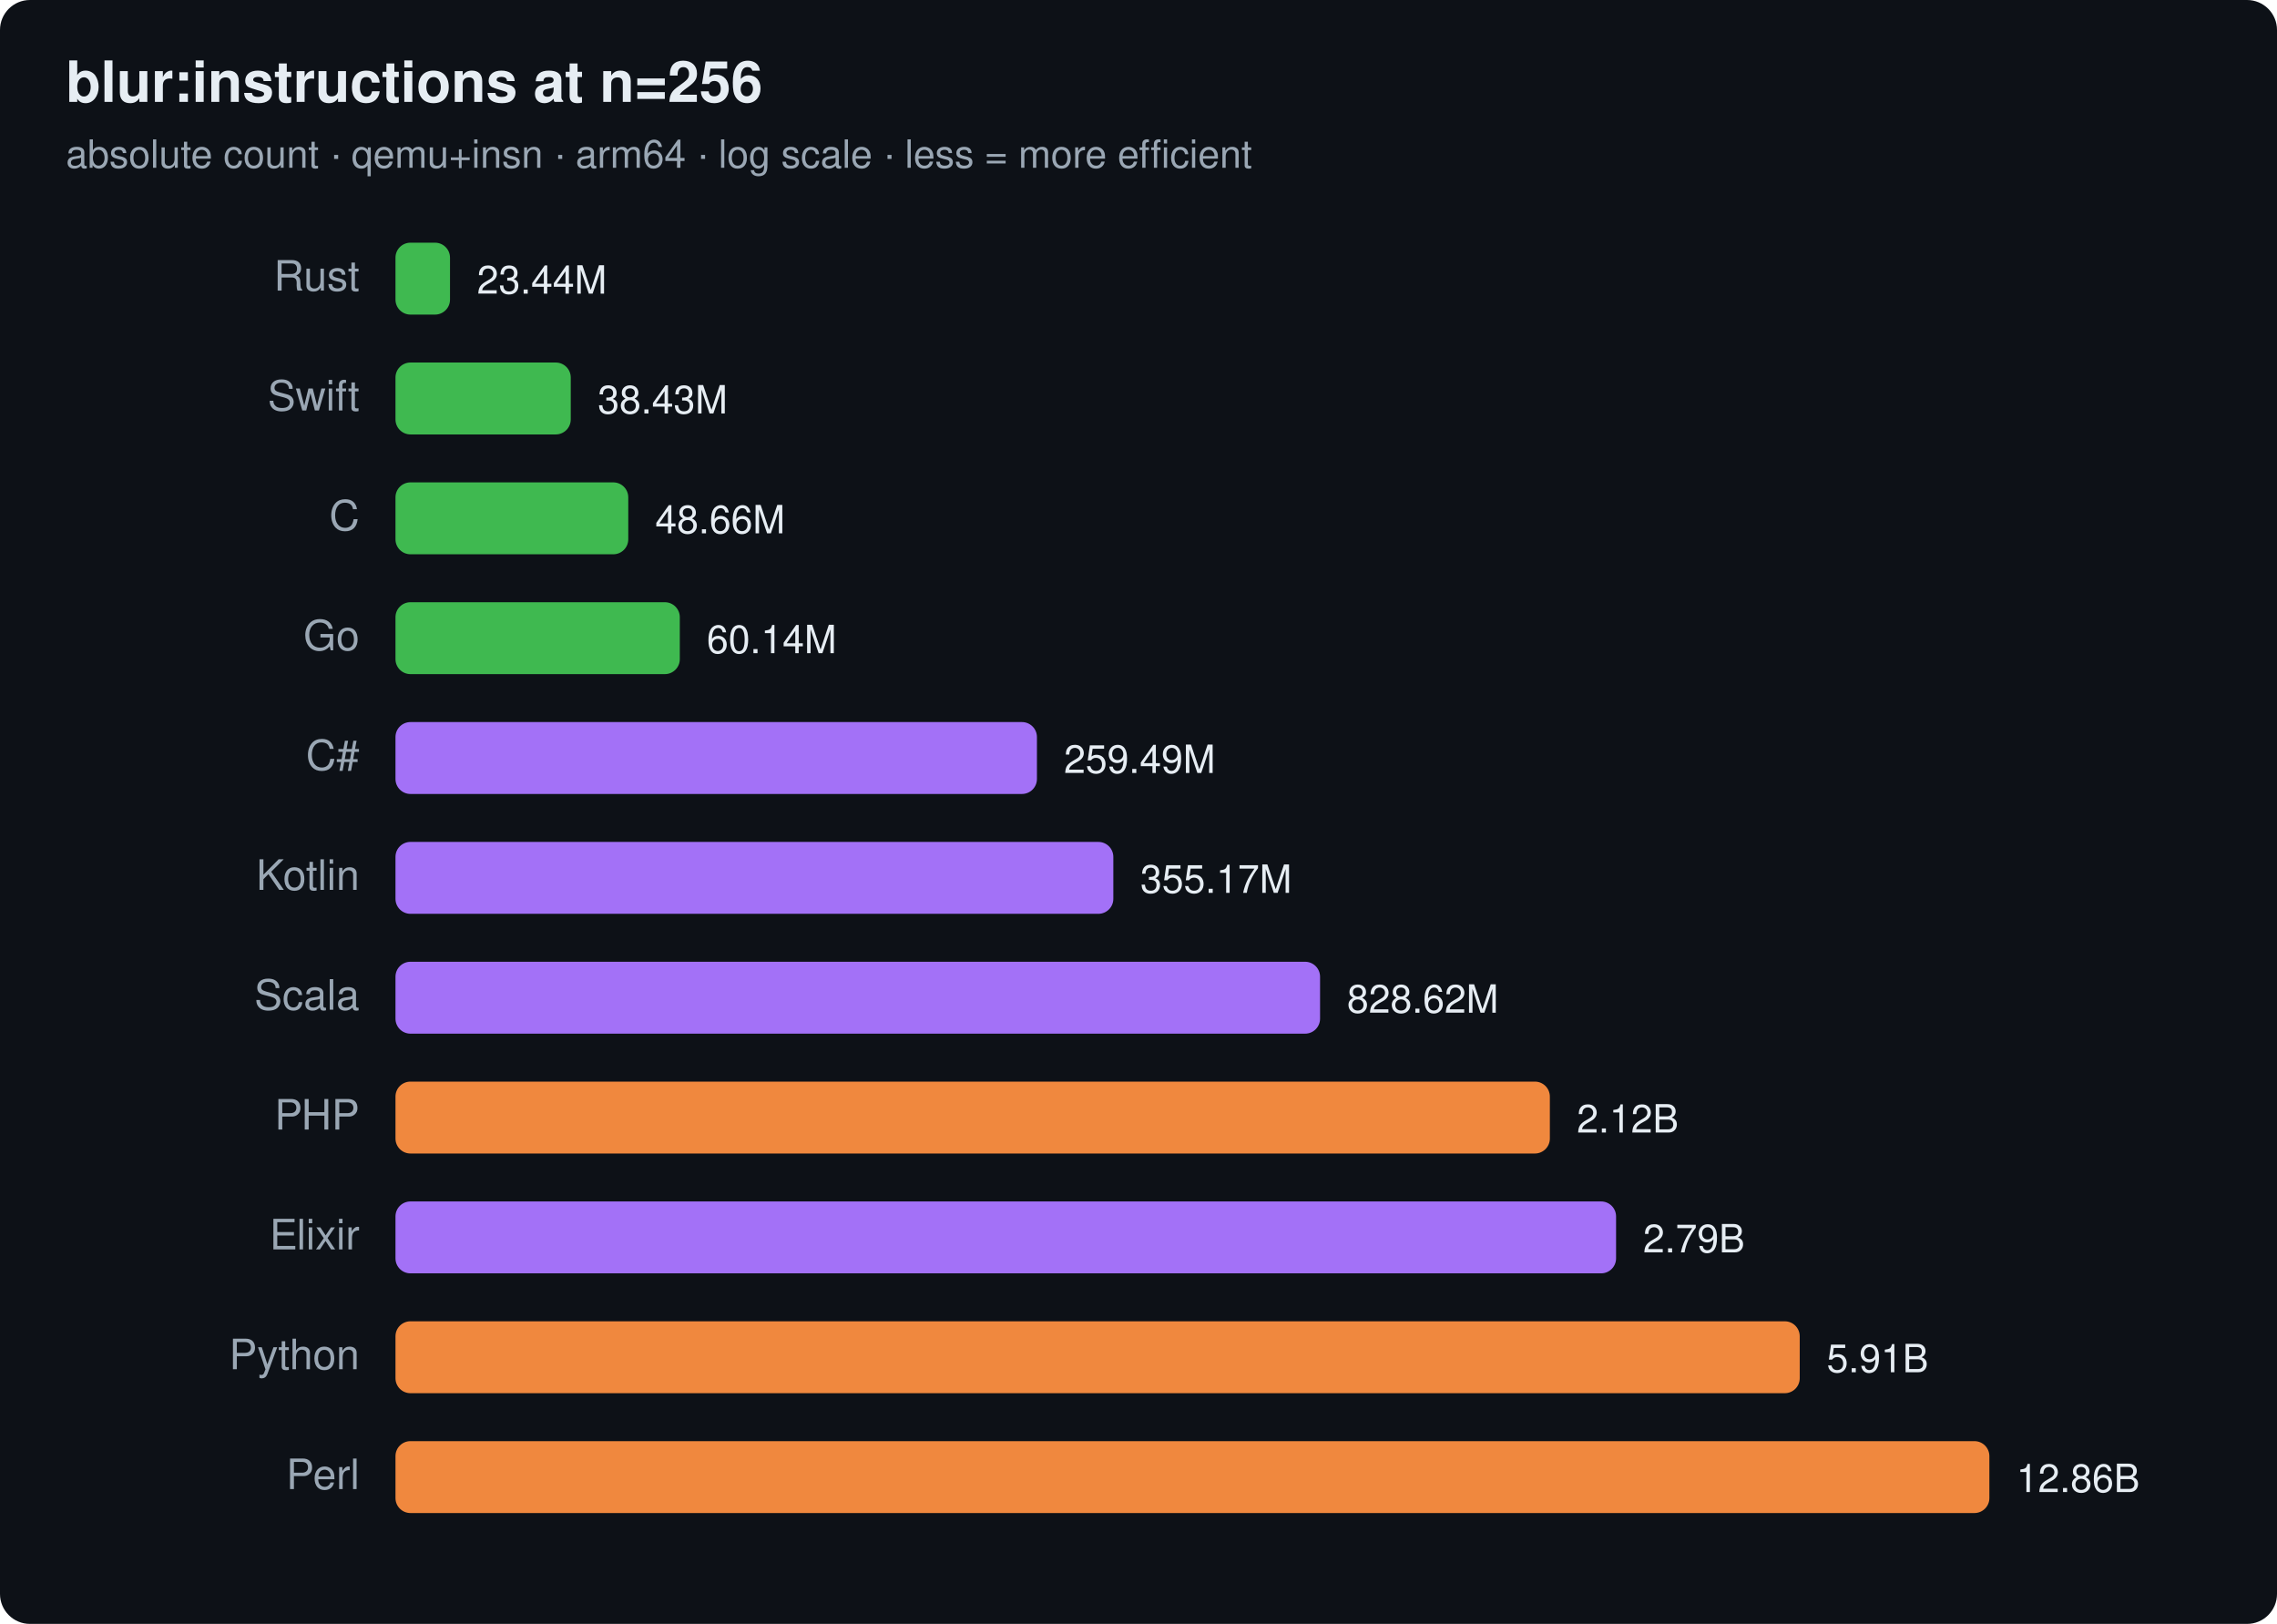
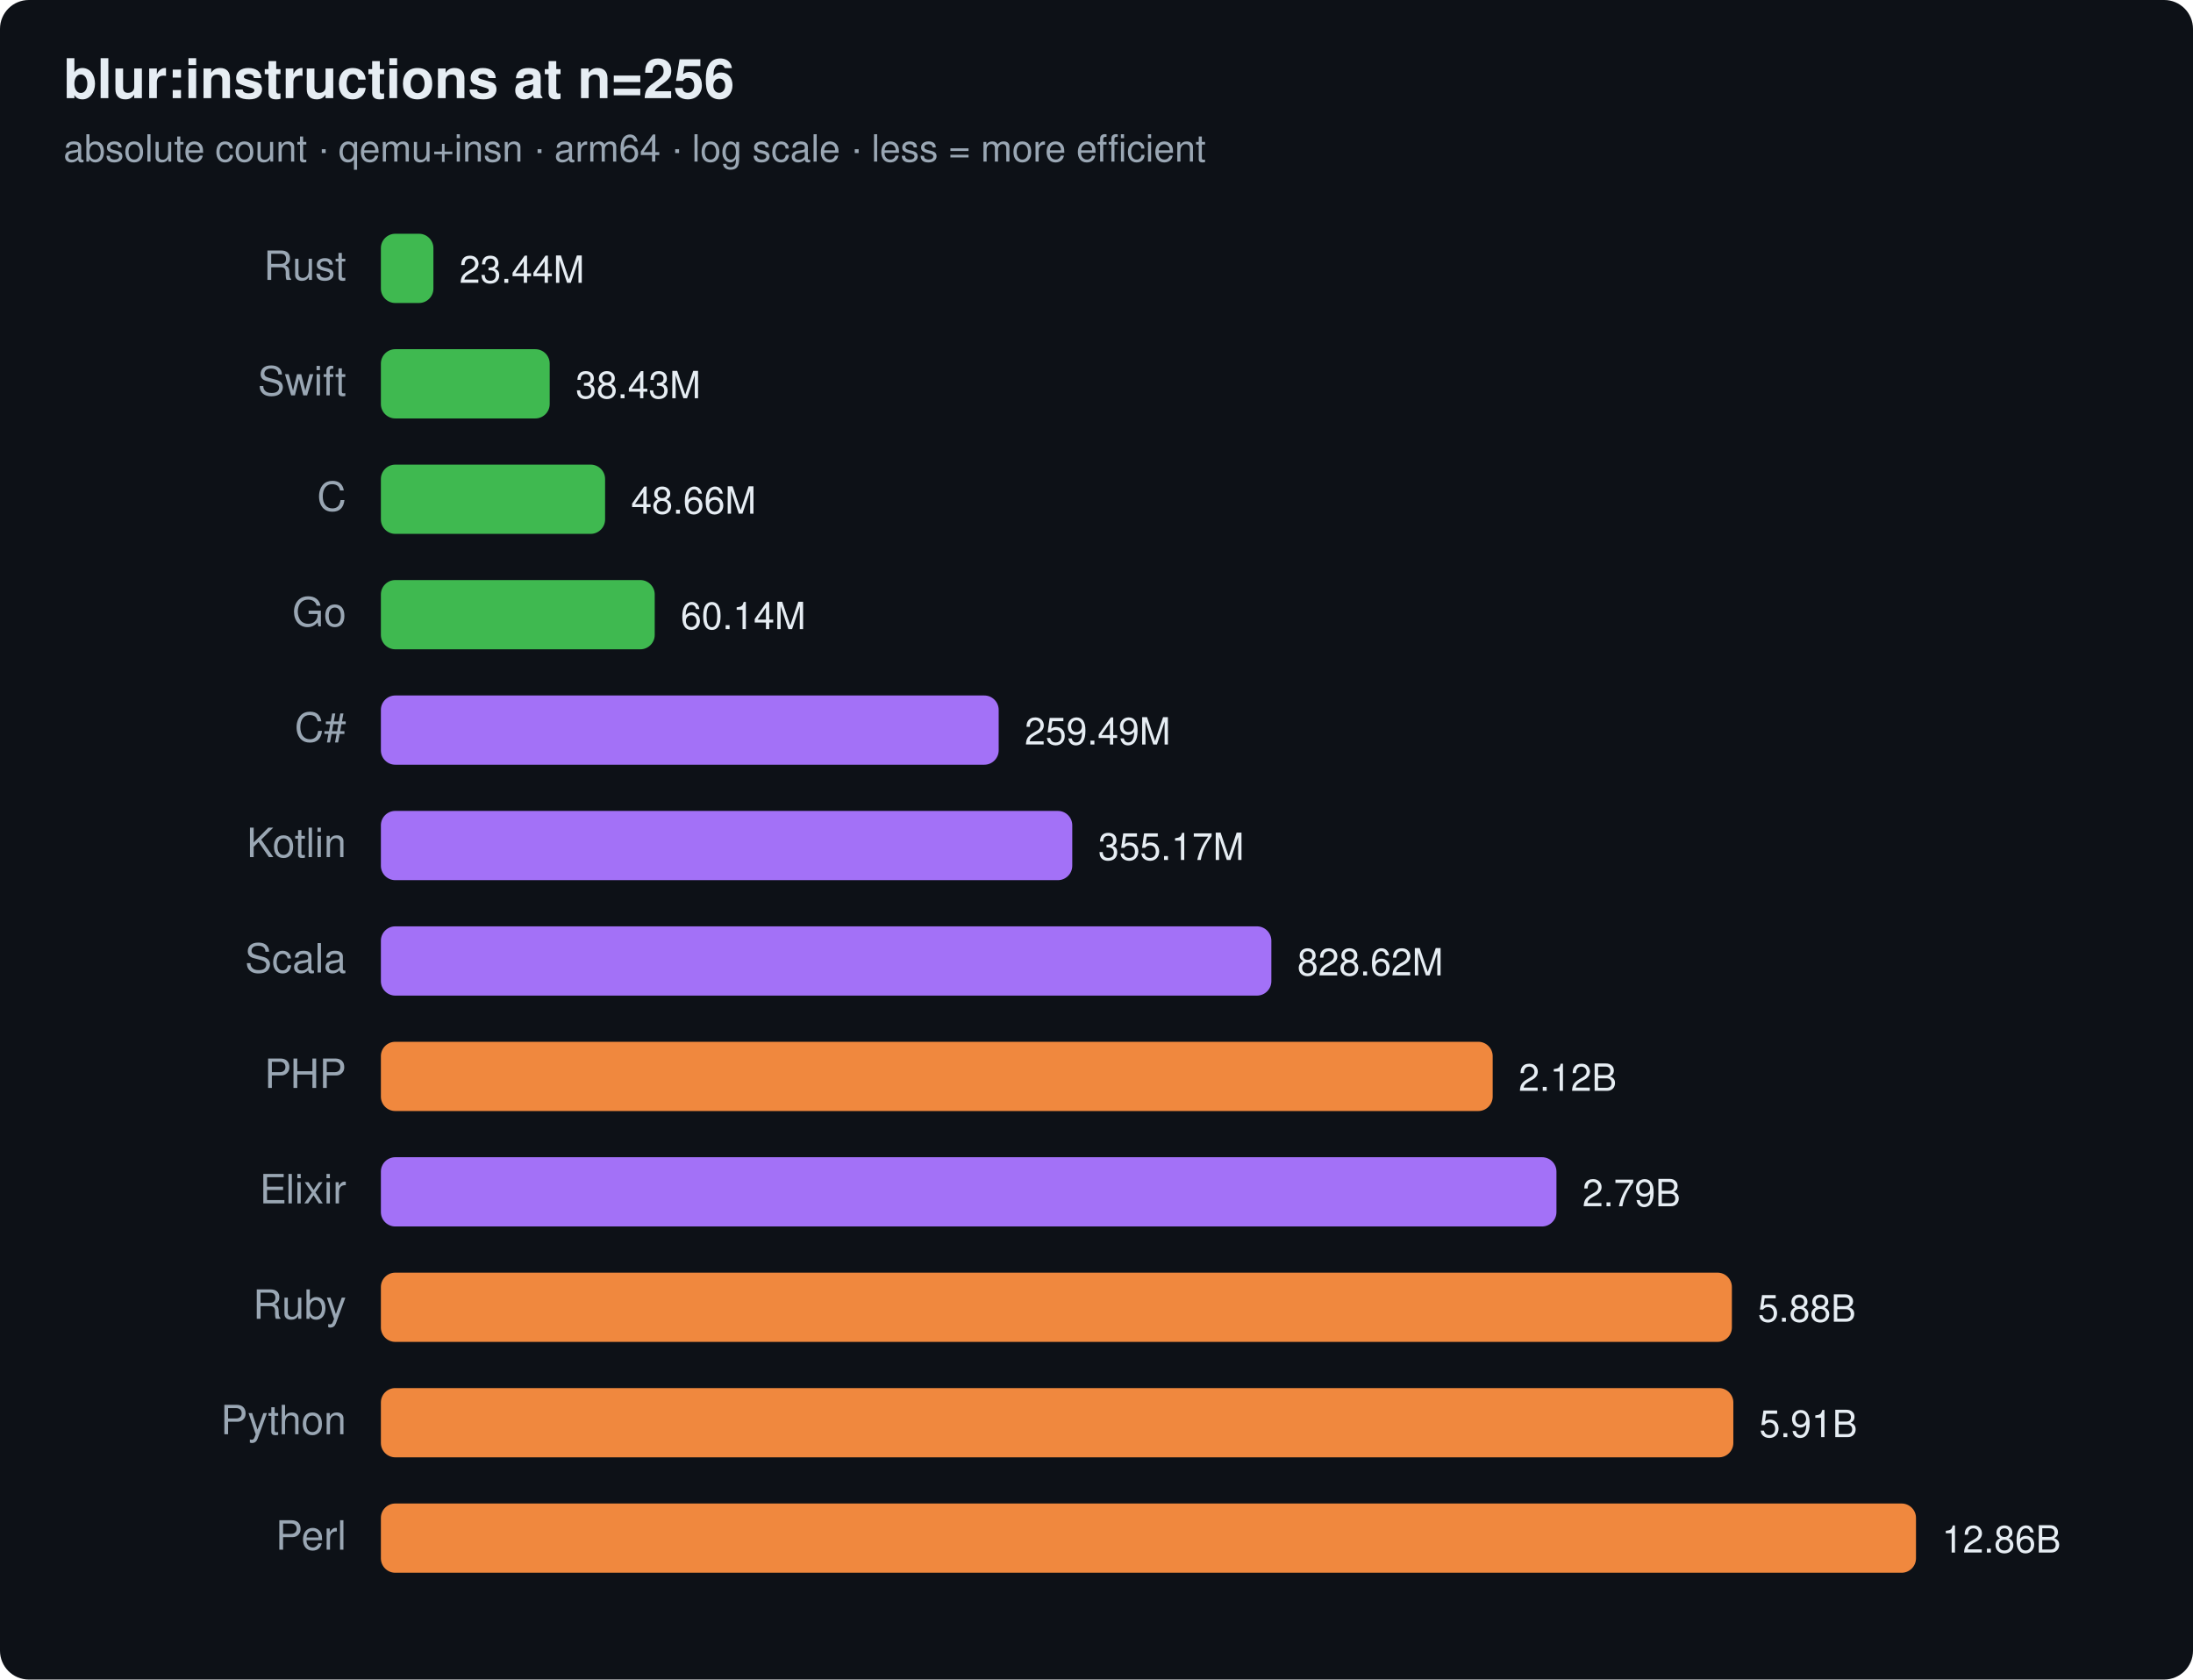
- <svg xmlns="http://www.w3.org/2000/svg" width="760" height="542" viewBox="0 0 760 542" font-family="ui-sans-serif,system-ui,Segoe UI,Helvetica,Arial">
-   <rect width="760" height="542" rx="10" fill="#0d1117" />
+ <svg xmlns="http://www.w3.org/2000/svg" width="760" height="582" viewBox="0 0 760 582" font-family="ui-sans-serif,system-ui,Segoe UI,Helvetica,Arial">
+   <rect width="760" height="582" rx="10" fill="#0d1117" />
  <text x="22" y="34" font-size="19" font-weight="700" fill="#e6edf3">blur:instructions at n=256</text>
  <text x="22" y="56" font-size="13" fill="#9aa7b4">absolute count · qemu+insn · arm64 · log scale · less = more efficient</text>
  <text x="120" y="97" text-anchor="end" font-size="14" fill="#9aa7b4">Rust</text>
  <rect x="132" y="81" width="18.2" height="24" rx="5" fill="#3fb950" />
  <text x="159.2" y="98" font-size="13" fill="#e6edf3">23.44M</text>
  <text x="120" y="137" text-anchor="end" font-size="14" fill="#9aa7b4">Swift</text>
  <rect x="132" y="121" width="58.5" height="24" rx="5" fill="#3fb950" />
  <text x="199.5" y="138" font-size="13" fill="#e6edf3">38.43M</text>
  <text x="120" y="177" text-anchor="end" font-size="14" fill="#9aa7b4">C</text>
  <rect x="132" y="161" width="77.7" height="24" rx="5" fill="#3fb950" />
  <text x="218.7" y="178" font-size="13" fill="#e6edf3">48.66M</text>
  <text x="120" y="217" text-anchor="end" font-size="14" fill="#9aa7b4">Go</text>
  <rect x="132" y="201" width="94.9" height="24" rx="5" fill="#3fb950" />
  <text x="235.9" y="218" font-size="13" fill="#e6edf3">60.14M</text>
  <text x="120" y="257" text-anchor="end" font-size="14" fill="#9aa7b4">C#</text>
  <rect x="132" y="241" width="214.1" height="24" rx="5" fill="#a371f7" />
  <text x="355.1" y="258" font-size="13" fill="#e6edf3">259.49M</text>
  <text x="120" y="297" text-anchor="end" font-size="14" fill="#9aa7b4">Kotlin</text>
  <rect x="132" y="281" width="239.6" height="24" rx="5" fill="#a371f7" />
  <text x="380.6" y="298" font-size="13" fill="#e6edf3">355.17M</text>
  <text x="120" y="337" text-anchor="end" font-size="14" fill="#9aa7b4">Scala</text>
  <rect x="132" y="321" width="308.6" height="24" rx="5" fill="#a371f7" />
  <text x="449.6" y="338" font-size="13" fill="#e6edf3">828.62M</text>
  <text x="120" y="377" text-anchor="end" font-size="14" fill="#9aa7b4">PHP</text>
  <rect x="132" y="361" width="385.3" height="24" rx="5" fill="#f0883e" />
  <text x="526.3" y="378" font-size="13" fill="#e6edf3">2.12B</text>
  <text x="120" y="417" text-anchor="end" font-size="14" fill="#9aa7b4">Elixir</text>
  <rect x="132" y="401" width="407.4" height="24" rx="5" fill="#a371f7" />
  <text x="548.4" y="418" font-size="13" fill="#e6edf3">2.79B</text>
-   <text x="120" y="457" text-anchor="end" font-size="14" fill="#9aa7b4">Python</text>
-   <rect x="132" y="441" width="468.7" height="24" rx="5" fill="#f0883e" />
-   <text x="609.7" y="458" font-size="13" fill="#e6edf3">5.91B</text>
-   <text x="120" y="497" text-anchor="end" font-size="14" fill="#9aa7b4">Perl</text>
-   <rect x="132" y="481" width="532.0" height="24" rx="5" fill="#f0883e" />
-   <text x="673.0" y="498" font-size="13" fill="#e6edf3">12.86B</text>
+   <text x="120" y="457" text-anchor="end" font-size="14" fill="#9aa7b4">Ruby</text>
+   <rect x="132" y="441" width="468.2" height="24" rx="5" fill="#f0883e" />
+   <text x="609.2" y="458" font-size="13" fill="#e6edf3">5.88B</text>
+   <text x="120" y="497" text-anchor="end" font-size="14" fill="#9aa7b4">Python</text>
+   <rect x="132" y="481" width="468.7" height="24" rx="5" fill="#f0883e" />
+   <text x="609.7" y="498" font-size="13" fill="#e6edf3">5.91B</text>
+   <text x="120" y="537" text-anchor="end" font-size="14" fill="#9aa7b4">Perl</text>
+   <rect x="132" y="521" width="532.0" height="24" rx="5" fill="#f0883e" />
+   <text x="673.0" y="538" font-size="13" fill="#e6edf3">12.86B</text>
</svg>
